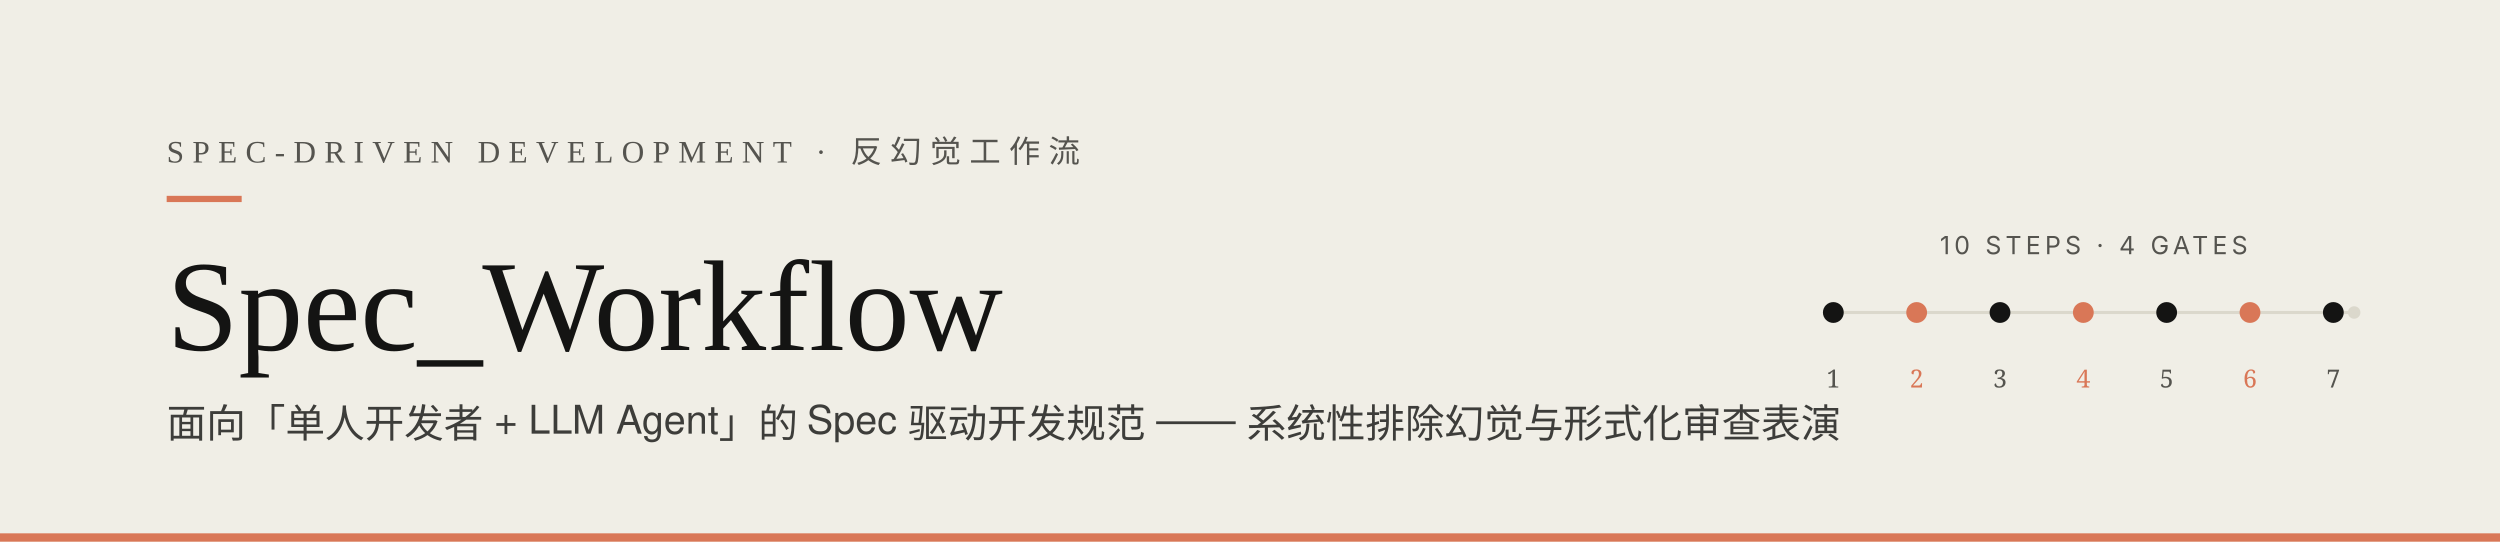
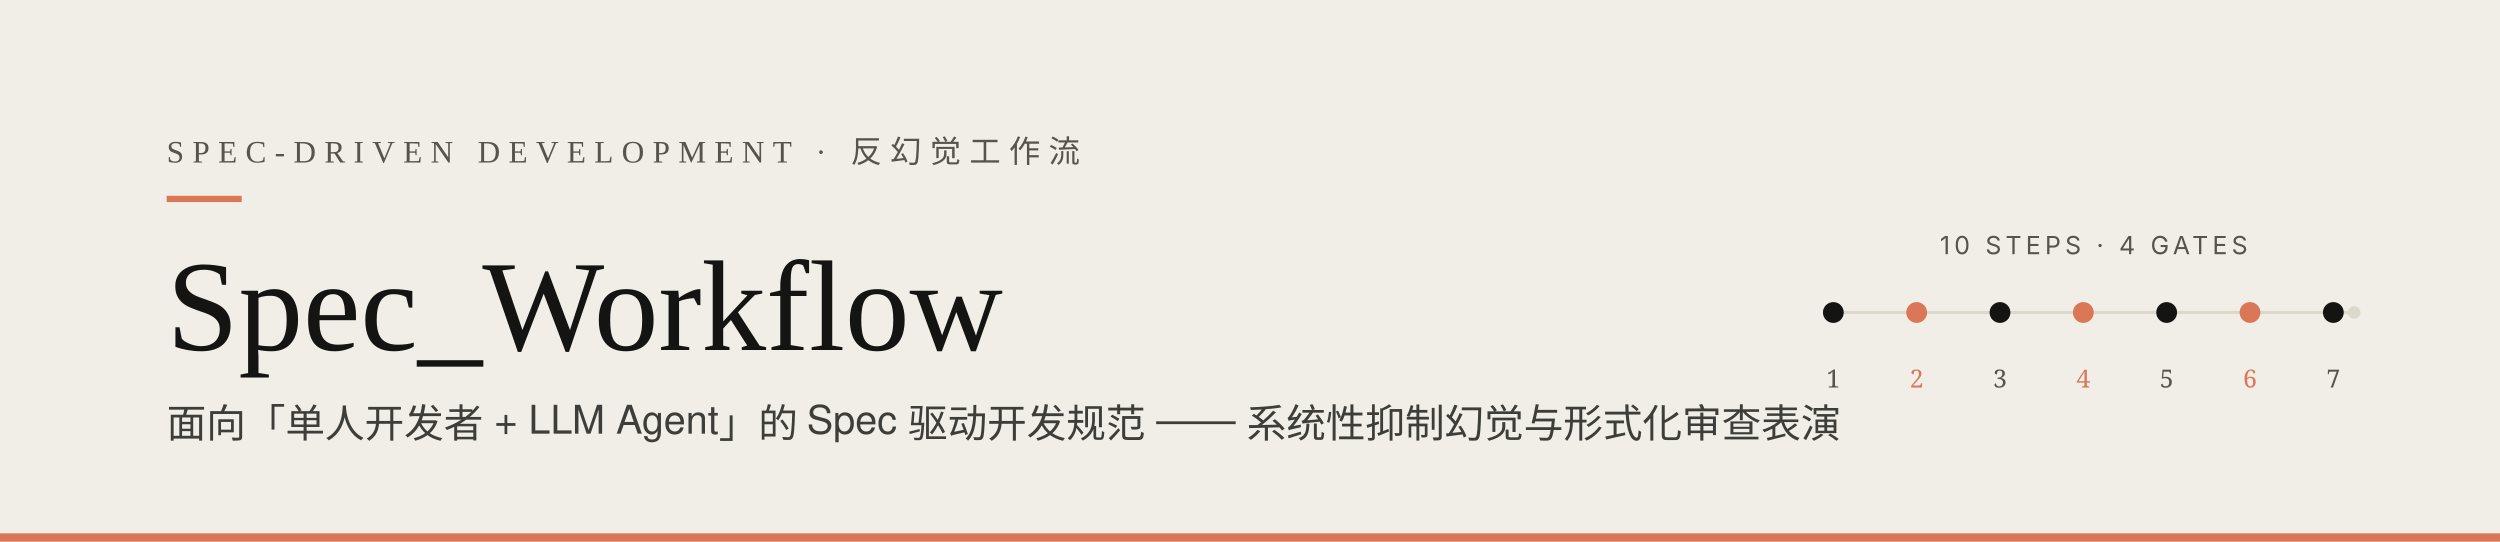
<svg xmlns="http://www.w3.org/2000/svg" viewBox="0 0 1200 260" width="1200" height="260">
  <rect width="1200" height="260" fill="#F0EEE6" />
  <rect x="0" y="256" width="1200" height="4" fill="#D97757" />
  <text x="80" y="78" font-family="Georgia, 'Times New Roman', serif" font-size="15" letter-spacing="4" fill="#55544F">SPEC-DRIVEN DEVELOPMENT · 反幻觉工作流</text>
  <rect x="80" y="94" width="36" height="3" fill="#D97757" />
  <text x="80" y="168" font-family="Georgia, 'Times New Roman', serif" font-size="62" font-weight="400" fill="#141413">Spec_Workflow</text>
-   <text x="80" y="210" font-family="-apple-system, 'Segoe UI', Helvetica, Arial, sans-serif" font-size="19" fill="#3D3D3A">面向「单人开发者 + LLM Agent」的 Spec 驱动开发规范 —— 系统性排除幻觉与形式化审查表演</text>
+   <text x="80" y="210" font-family="-apple-system, 'Segoe UI', Helvetica, Arial, sans-serif" font-size="19" fill="#3D3D3A">面向「单人开发者 + LLM Agent」的 Spec 驱动开发规范 —— 系统性抑制幻觉与形式化审查表演</text>
  <g>
    <line x1="880" y1="150" x2="1130" y2="150" stroke="#DBD8CC" stroke-width="1.5" />
    <circle cx="880" cy="150" r="5" fill="#141413" />
    <circle cx="920" cy="150" r="5" fill="#D97757" />
    <circle cx="960" cy="150" r="5" fill="#141413" />
    <circle cx="1000" cy="150" r="5" fill="#D97757" />
    <circle cx="1040" cy="150" r="5" fill="#141413" />
    <circle cx="1080" cy="150" r="5" fill="#D97757" />
    <circle cx="1120" cy="150" r="5" fill="#141413" />
    <text x="880" y="186" text-anchor="middle" font-family="Georgia, serif" font-size="12" fill="#55544F">1</text>
    <text x="920" y="186" text-anchor="middle" font-family="Georgia, serif" font-size="12" fill="#D97757">2</text>
    <text x="960" y="186" text-anchor="middle" font-family="Georgia, serif" font-size="12" fill="#55544F">3</text>
    <text x="1000" y="186" text-anchor="middle" font-family="Georgia, serif" font-size="12" fill="#D97757">4</text>
    <text x="1040" y="186" text-anchor="middle" font-family="Georgia, serif" font-size="12" fill="#55544F">5</text>
    <text x="1080" y="186" text-anchor="middle" font-family="Georgia, serif" font-size="12" fill="#D97757">6</text>
    <text x="1120" y="186" text-anchor="middle" font-family="Georgia, serif" font-size="12" fill="#55544F">7</text>
    <text x="1005" y="122" text-anchor="middle" font-family="-apple-system, 'Segoe UI', sans-serif" font-size="12" letter-spacing="2" fill="#55544F">10 STEPS · 4 GATES</text>
    <circle cx="1130" cy="150" r="3" fill="#DBD8CC" />
  </g>
</svg>
